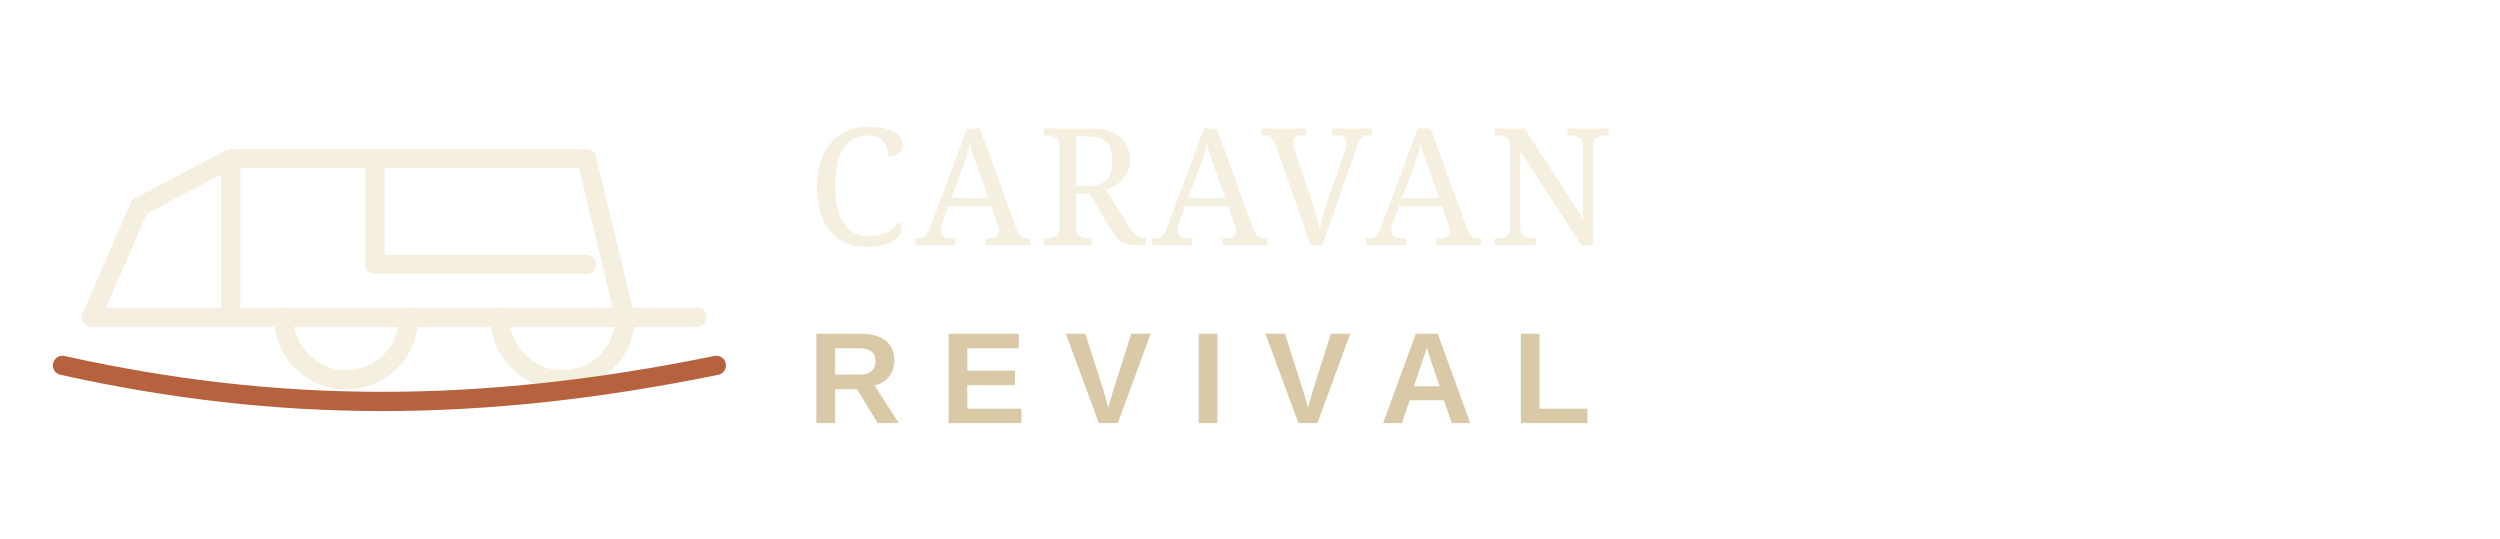
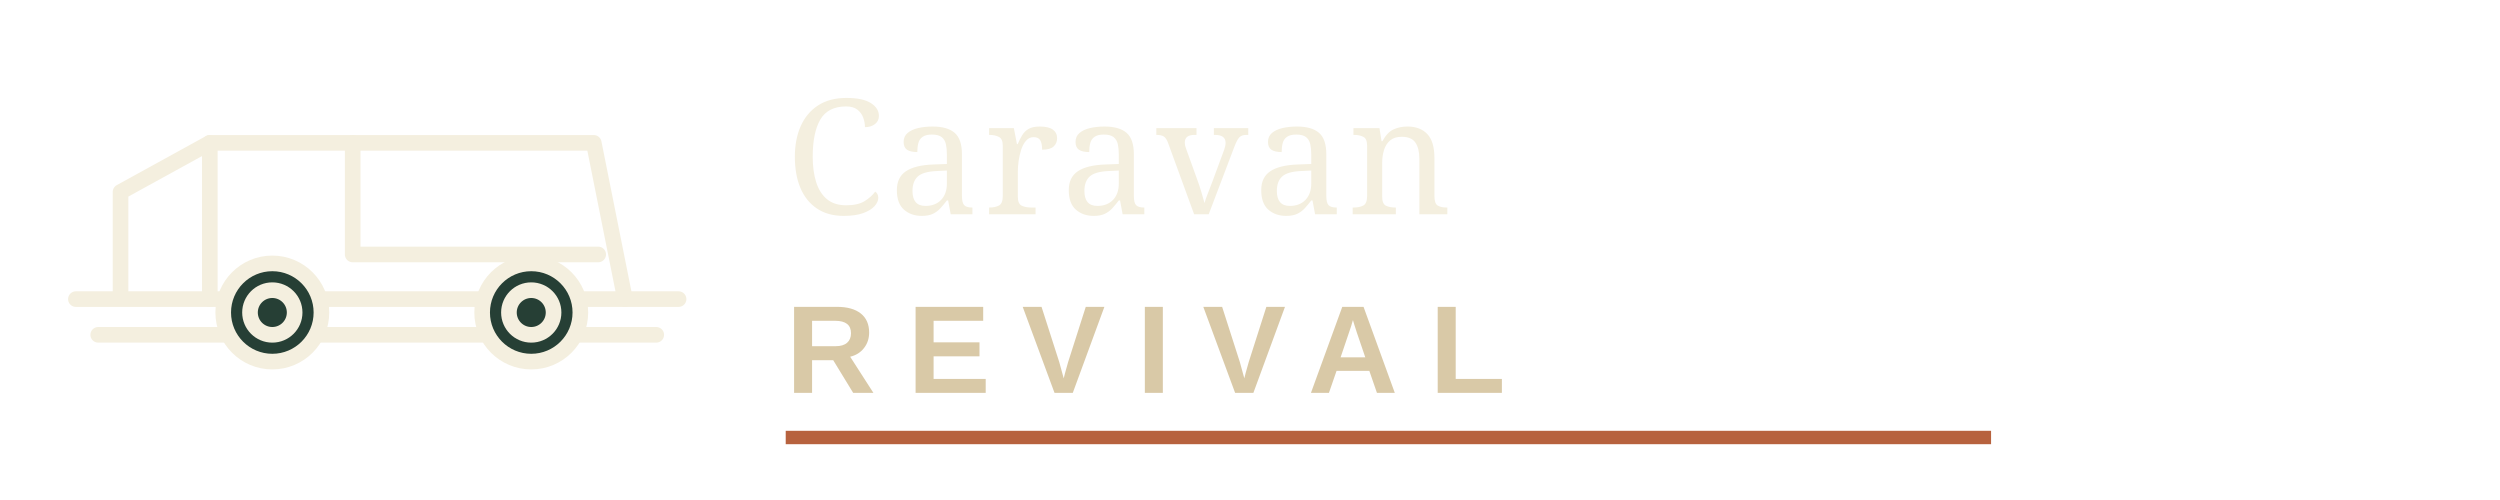
- <svg xmlns="http://www.w3.org/2000/svg" viewBox="0 0 520 112" role="img" aria-labelledby="t">
-   <g fill="none" stroke="#f4efdf" stroke-width="4" stroke-linecap="round" stroke-linejoin="round">
-     <path d="M19 66h111l-8-33H48L29 43Z" />
-     <path d="M130 66h15M59 66a13 13 0 1 0 26 0M104 66a13 13 0 1 0 26 0M48 33v33M78 33v22h44" />
-     <path d="M13 76c45 10 87 10 136 0" stroke="#b7623e" />
+ <svg xmlns="http://www.w3.org/2000/svg" viewBox="0 0 560 112" role="img" aria-labelledby="t">
+   <g fill="none" stroke="#f4efdf" stroke-width="3.5" stroke-linecap="round" stroke-linejoin="round">
+     <path d="M17 67h123l-7-35H47L27 43v24Z" />
+     <path d="M140 67h12M47 32v35M79 32v25h55M22 75h125" />
+     <circle cx="61" cy="70" r="11" fill="#263f35" />
+     <circle cx="61" cy="70" r="5" />
+     <circle cx="119" cy="70" r="11" fill="#263f35" />
+     <circle cx="119" cy="70" r="5" />
  </g>
-   <text x="168" y="51" fill="#f4efdf" font-family="Georgia,serif" font-size="34" letter-spacing="1.5">CARAVAN</text>
-   <text x="168" y="88" fill="#d9c9a7" font-family="Arial,sans-serif" font-size="27" font-weight="600" letter-spacing="8">REVIVAL</text>
+   <text x="176" y="48" fill="#f4efdf" font-family="Georgia,serif" font-size="36" letter-spacing="1">Caravan</text>
+   <text x="176" y="88" fill="#d9c9a7" font-family="Arial,sans-serif" font-size="28" font-weight="700" letter-spacing="7">REVIVAL</text>
+   <path d="M176 98h270" stroke="#b7623e" stroke-width="3" />
</svg>
